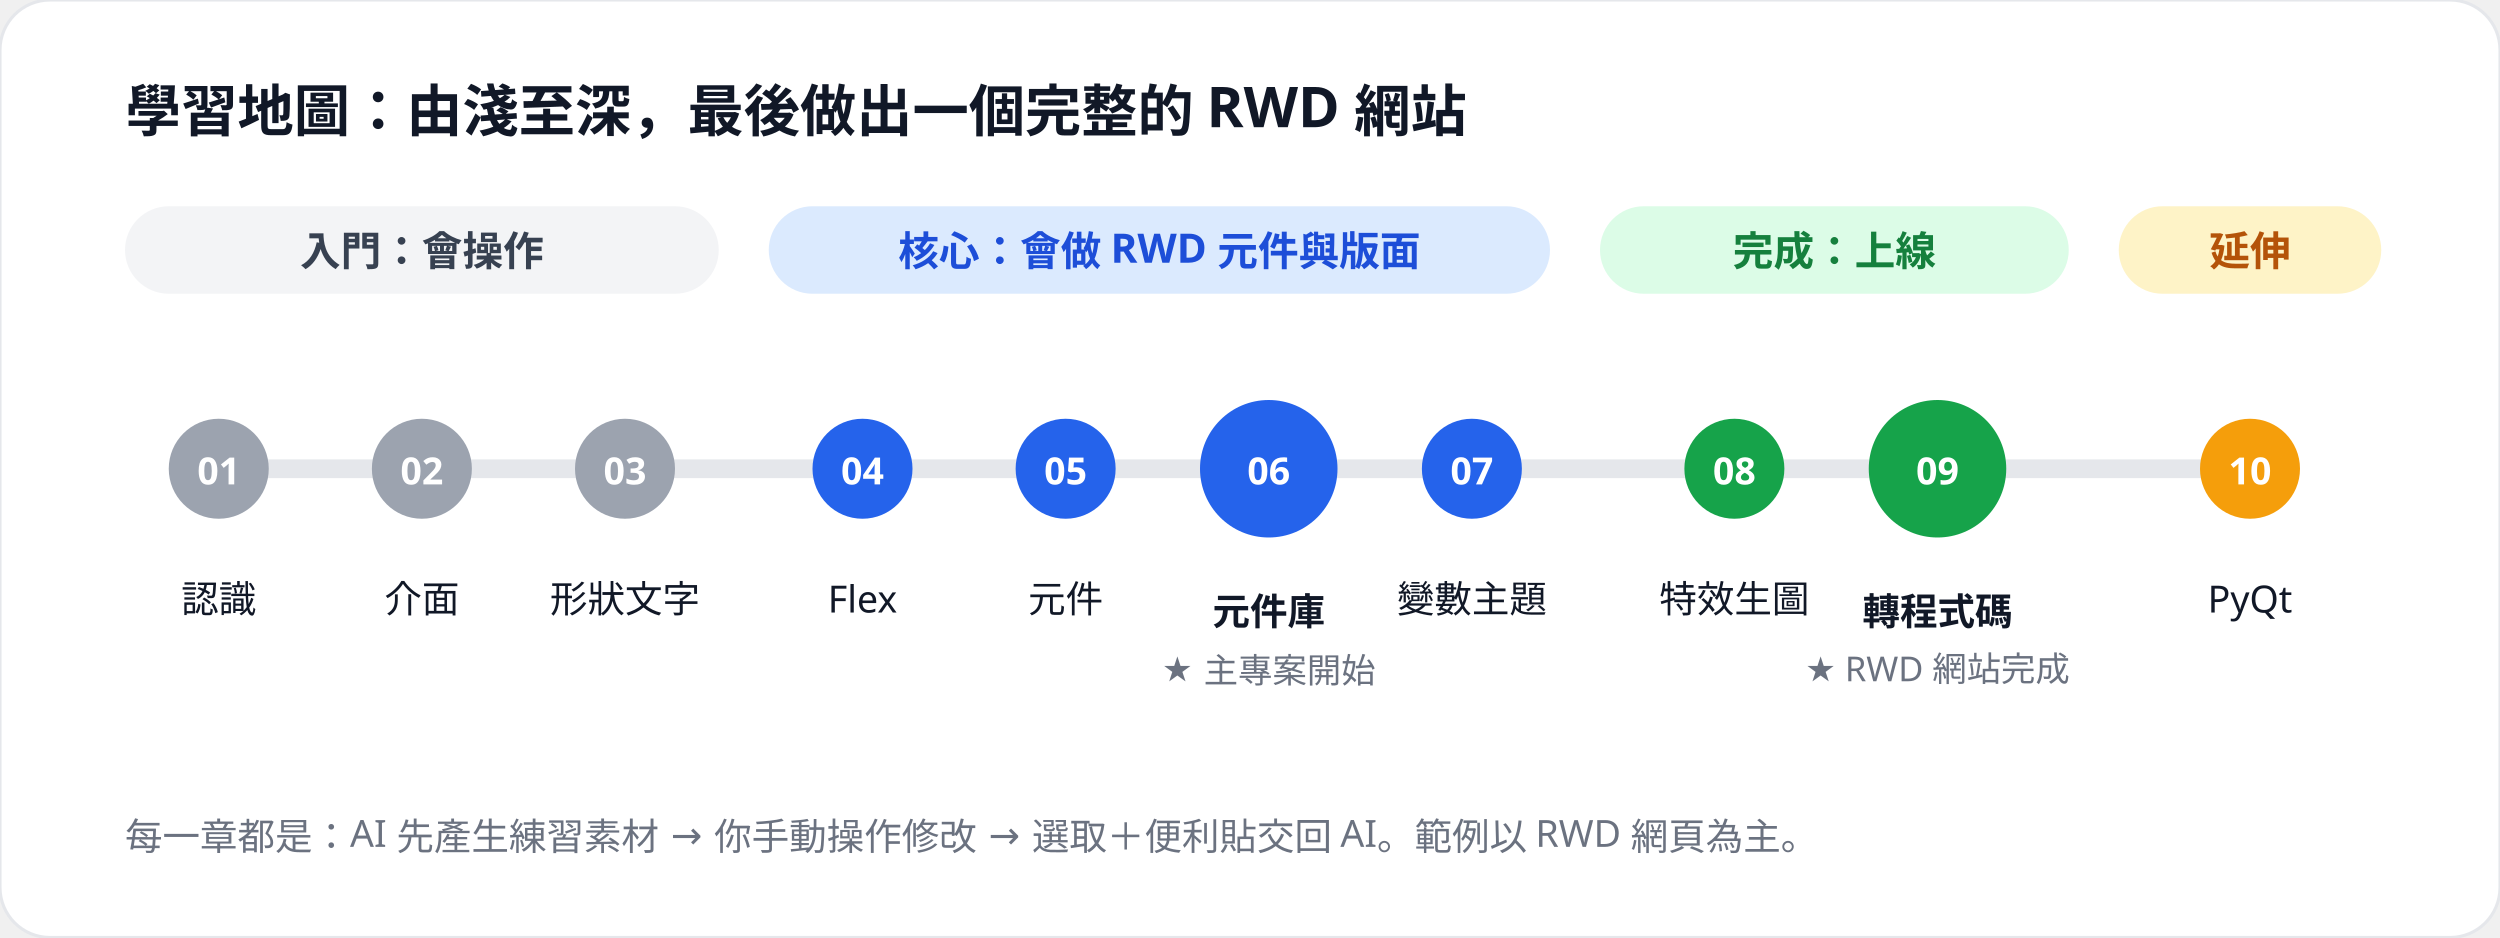
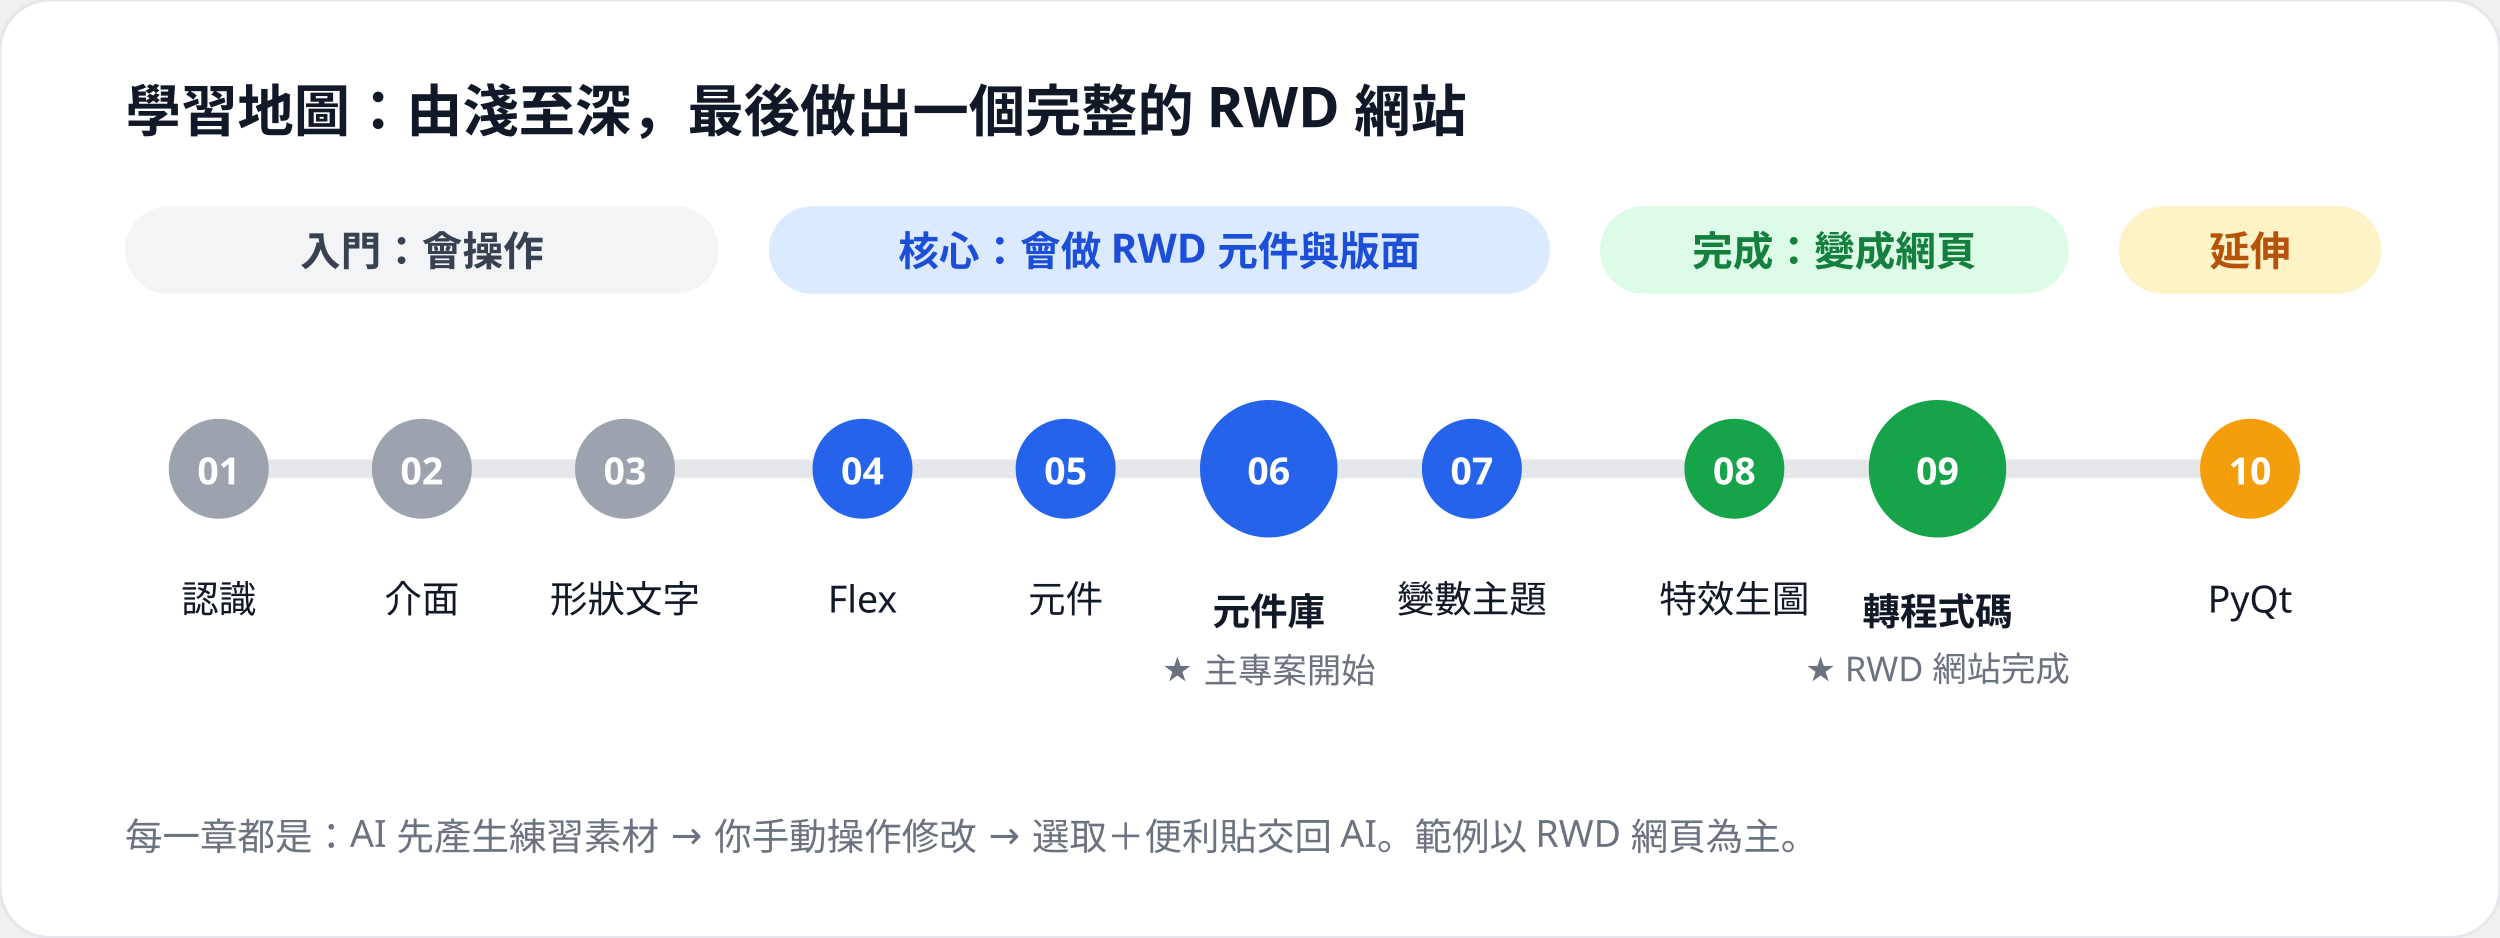
<svg xmlns="http://www.w3.org/2000/svg" viewBox="0 0 800 300" width="800" height="300" font-family="'PingFang TC','Noto Sans TC','Microsoft JhengHei',sans-serif">
  <rect width="800" height="300" rx="16" fill="#FFFFFF" stroke="#E5E7EB" />
  <text x="40" y="42" font-size="18" font-weight="700" fill="#111827">學習地圖：由淺至深，最後做出一個完整的 RWD 網站</text>
  <path d="M70 150 H730" stroke="#E5E7EB" stroke-width="6" stroke-linecap="round" />
  <g font-size="13" font-weight="700">
    <rect x="40" y="66" width="190" height="28" rx="14" fill="#F3F4F6" />
    <text x="135" y="85" text-anchor="middle" fill="#374151">入門：會操作</text>
    <rect x="246" y="66" width="250" height="28" rx="14" fill="#DBEAFE" />
    <text x="371" y="85" text-anchor="middle" fill="#1D4ED8">核心：會做 RWD 元件與版面</text>
    <rect x="512" y="66" width="150" height="28" rx="14" fill="#DCFCE7" />
-     <text x="587" y="85" text-anchor="middle" fill="#15803D">完成：上線</text>
+     <text x="587" y="85" text-anchor="middle" fill="#15803D">完成：變成網頁</text>
    <rect x="678" y="66" width="84" height="28" rx="14" fill="#FEF3C7" />
    <text x="720" y="85" text-anchor="middle" fill="#B45309">延伸</text>
  </g>
  <g font-size="12" text-anchor="middle">
    <g fill="#9CA3AF">
      <circle cx="70" cy="150" r="16" />
      <circle cx="135" cy="150" r="16" />
      <circle cx="200" cy="150" r="16" />
    </g>
    <g fill="#2563EB">
      <circle cx="276" cy="150" r="16" />
      <circle cx="341" cy="150" r="16" />
      <circle cx="406" cy="150" r="22" />
      <circle cx="471" cy="150" r="16" />
    </g>
    <g fill="#16A34A">
      <circle cx="555" cy="150" r="16" />
      <circle cx="620" cy="150" r="22" />
    </g>
    <circle cx="720" cy="150" r="16" fill="#F59E0B" />
    <g fill="#FFFFFF" font-weight="700">
      <text x="70" y="155">01</text>
      <text x="135" y="155">02</text>
      <text x="200" y="155">03</text>
      <text x="276" y="155">04</text>
      <text x="341" y="155">05</text>
      <text x="406" y="155">06</text>
      <text x="471" y="155">07</text>
      <text x="555" y="155">08</text>
      <text x="620" y="155">09</text>
      <text x="720" y="155">10</text>
    </g>
  </g>
  <g font-size="12" fill="#111827" text-anchor="middle">
    <text x="70" y="196">認識</text>
    <text x="135" y="196">介面</text>
    <text x="200" y="196">形狀文字</text>
    <text x="276" y="196">Flex</text>
    <text x="341" y="196">元件</text>
    <text x="406" y="200" font-weight="700">元件庫</text>
    <text x="471" y="196">變數主題</text>
    <text x="555" y="196">特效生圖</text>
    <text x="620" y="200" font-weight="700">轉程式碼</text>
    <text x="720" y="196">PyQt</text>
  </g>
  <g font-size="11" fill="#6B7280" text-anchor="middle">
    <text x="406" y="218">★ 主專案開始</text>
    <text x="620" y="218">★ RWD 網站完成</text>
  </g>
  <text x="40" y="272" font-size="12" fill="#6B7280">每一章都是：AI 先產生練習素材 → 你手動操作修改 → 選取＋便利貼交回 AI。範例以 RWD 網頁為主。</text>
</svg>
